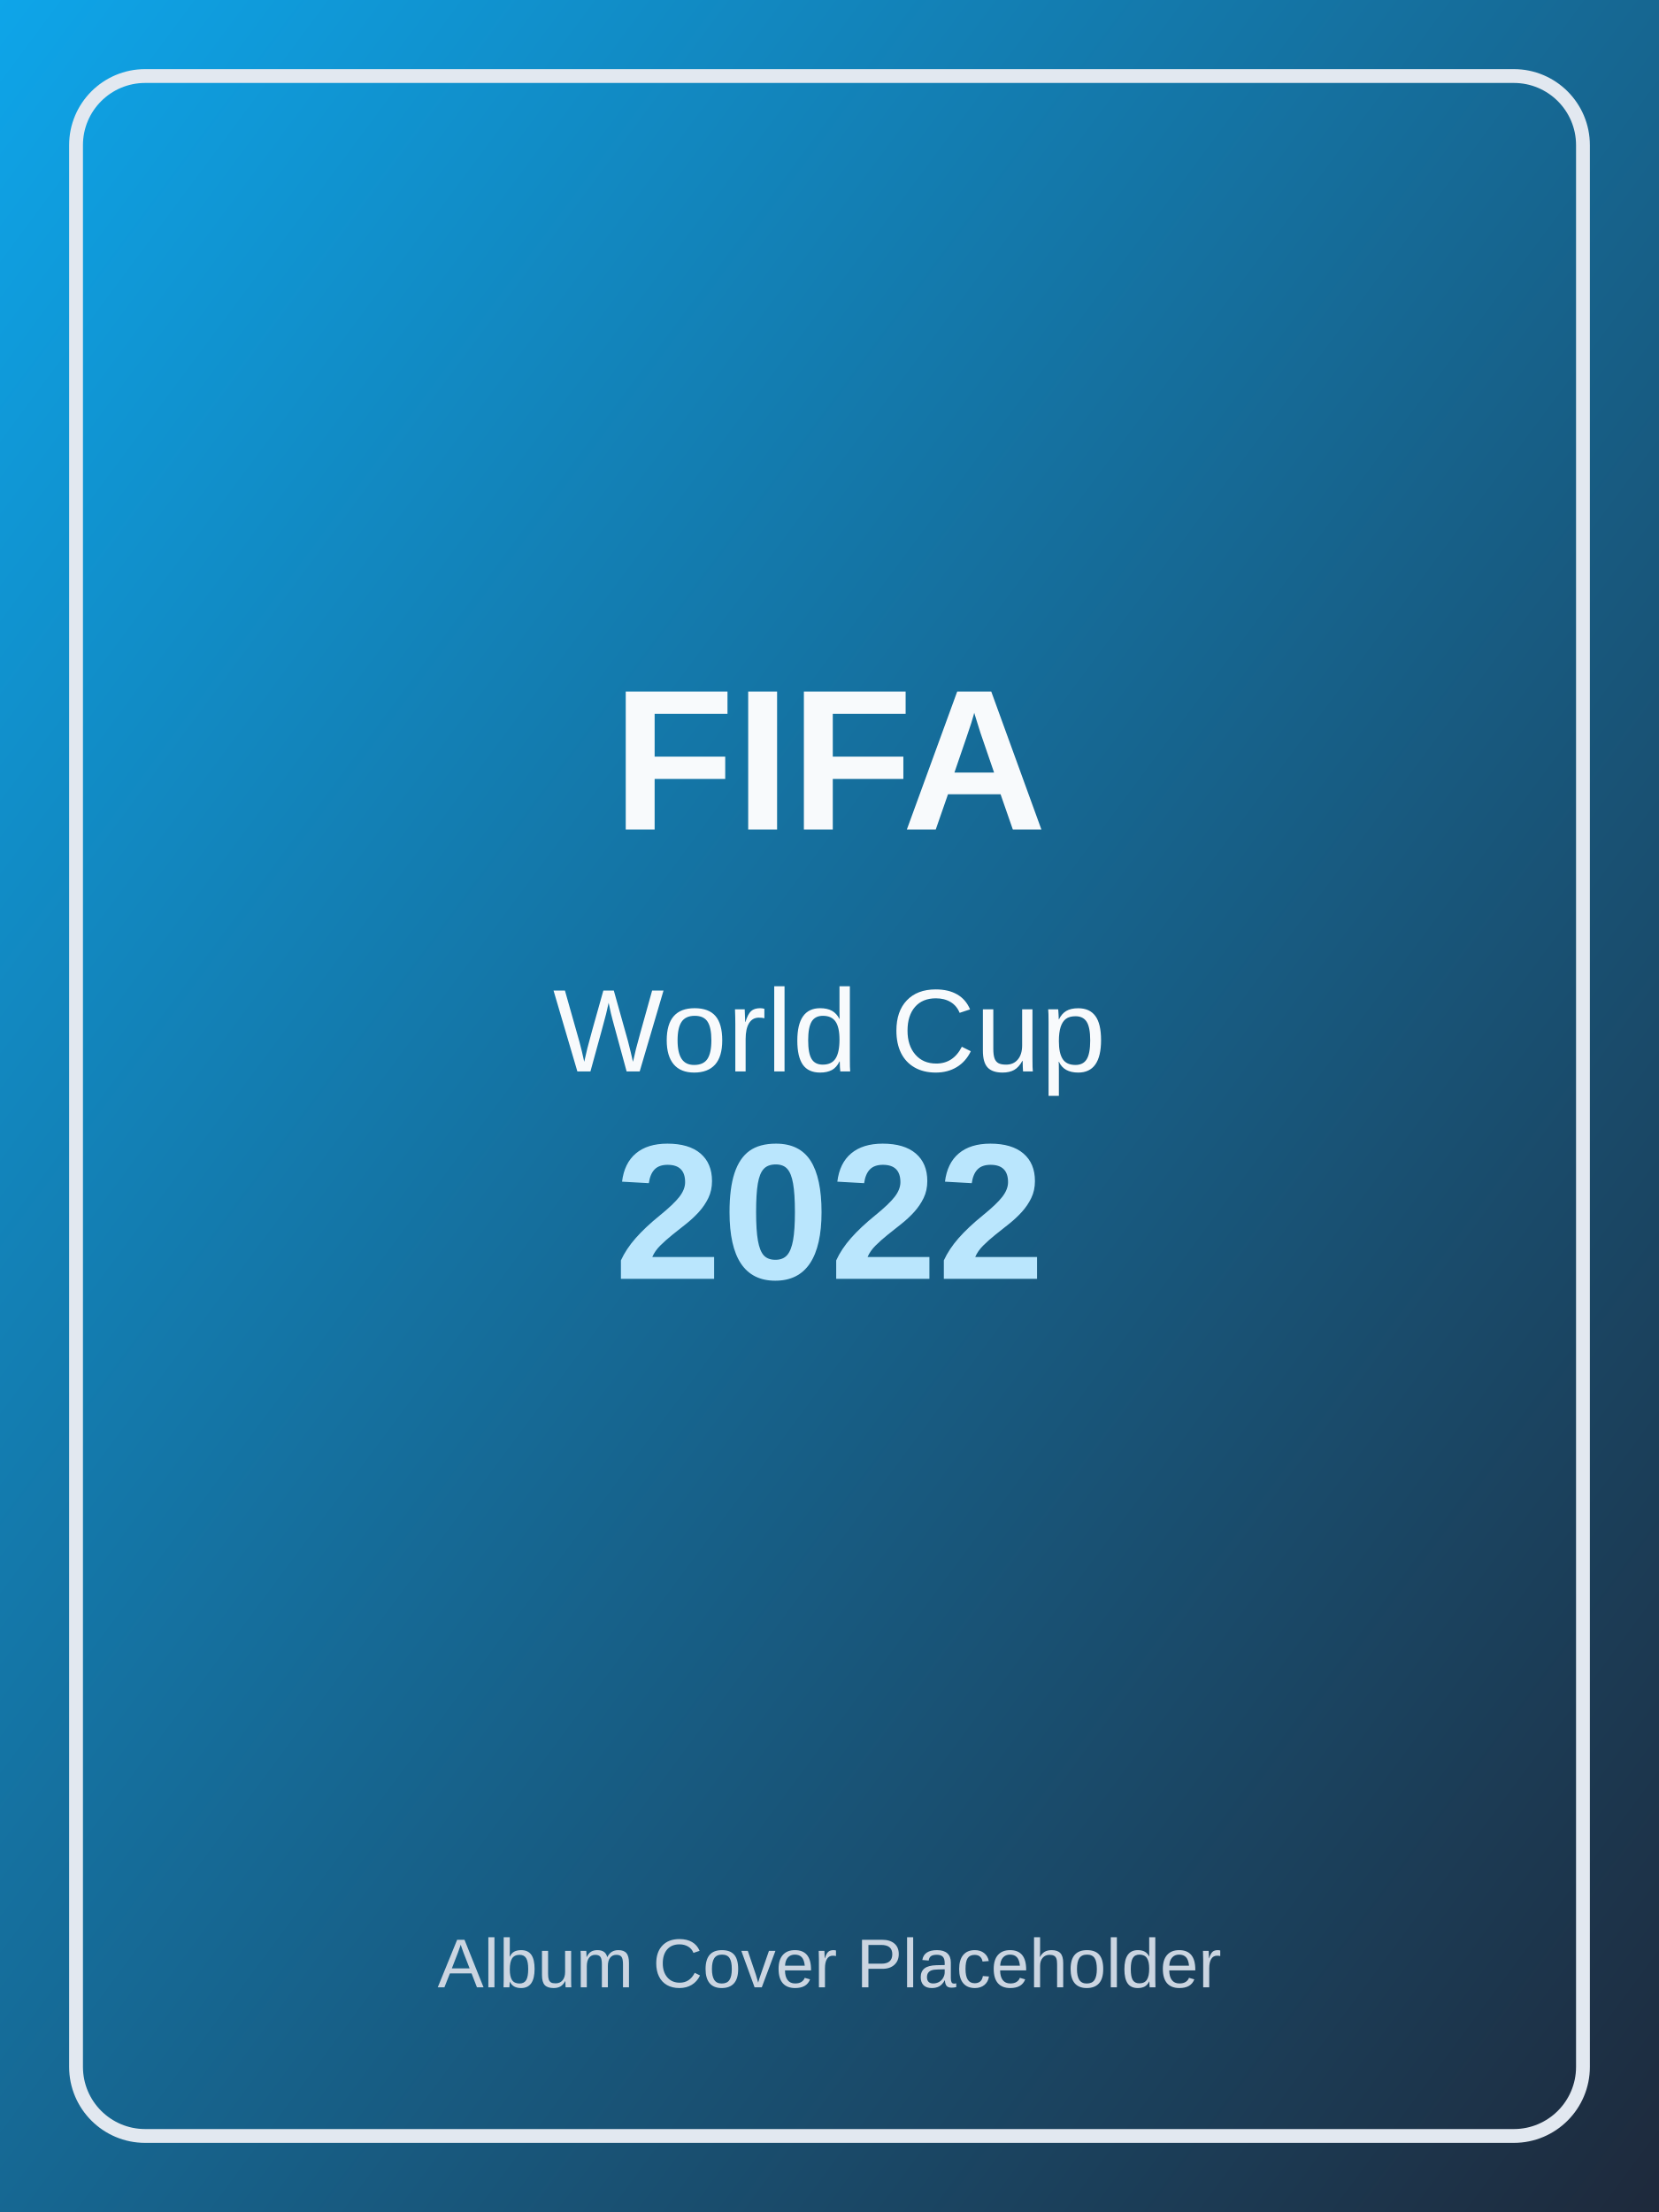
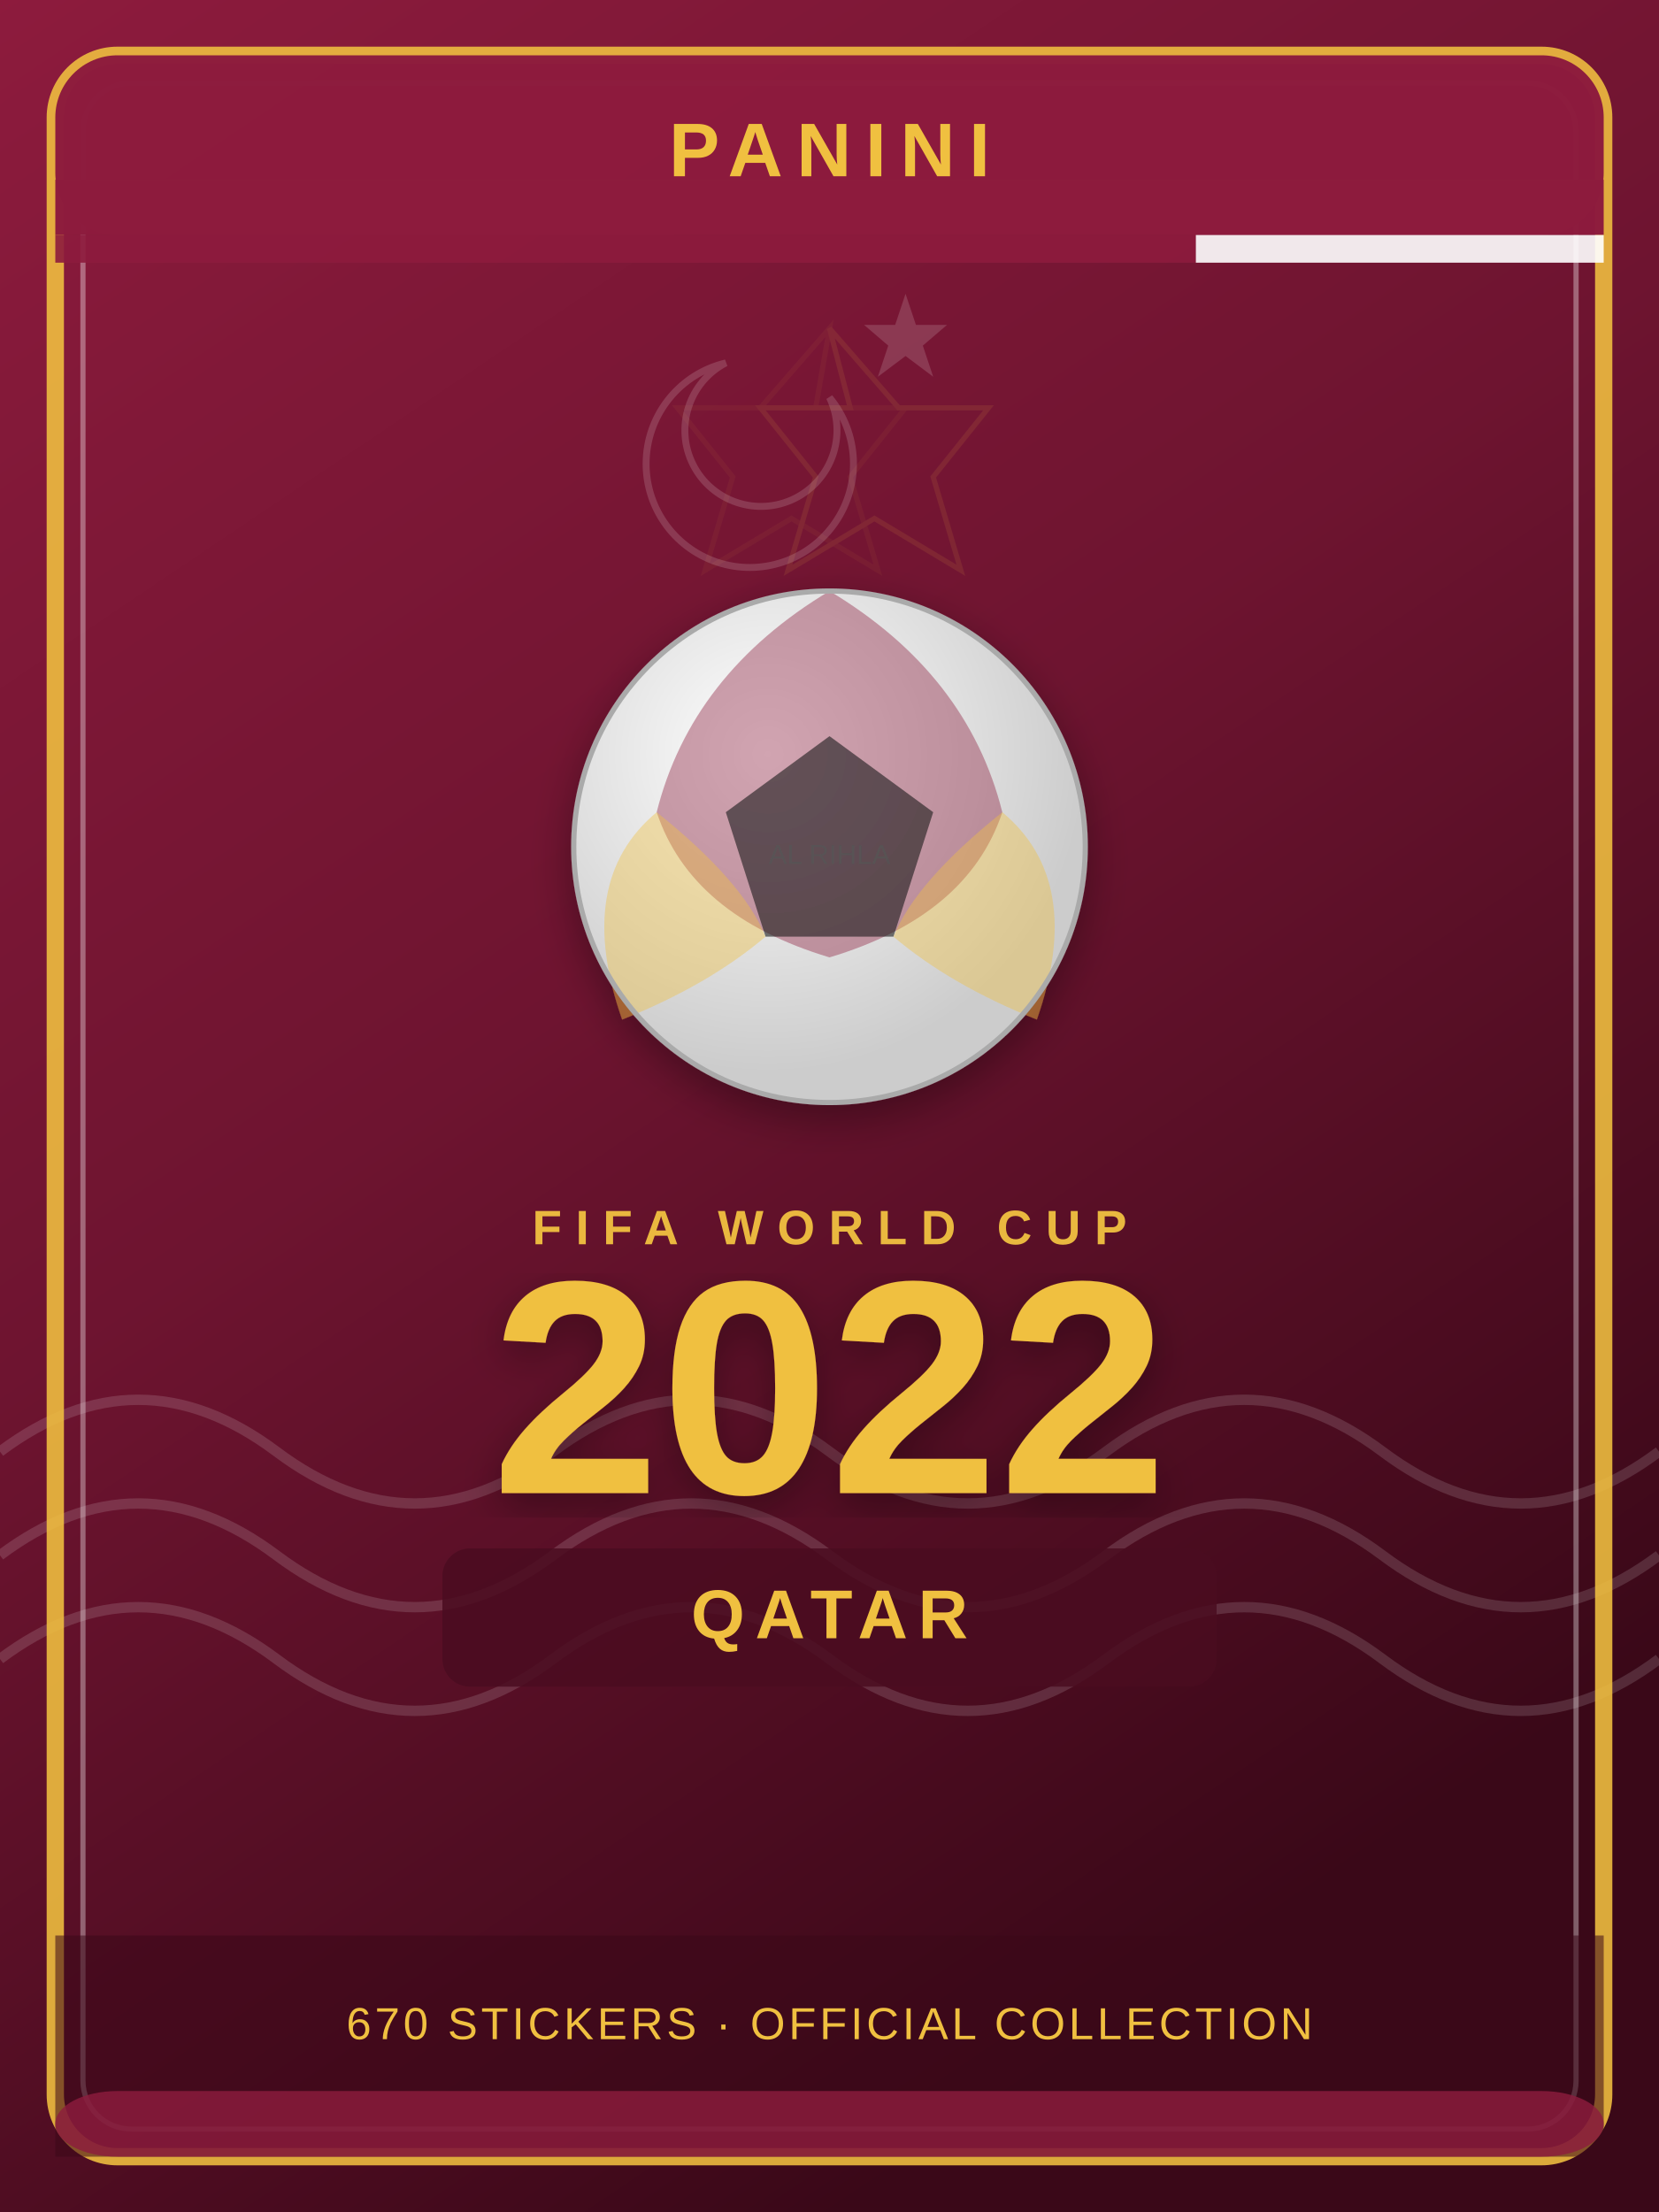
<svg xmlns="http://www.w3.org/2000/svg" width="480" height="640" viewBox="0 0 480 640">
  <defs>
-     <linearGradient id="bg" x1="0" y1="0" x2="1" y2="1">
-       <stop offset="0%" stop-color="#0ea5e9" />
-       <stop offset="100%" stop-color="#1e293b" />
+     <linearGradient id="bg22" x1="0" y1="0" x2="0.5" y2="1">
+       <stop offset="0%" stop-color="#8d1b3d" />
+       <stop offset="50%" stop-color="#6e1430" />
+       <stop offset="100%" stop-color="#3a0818" />
    </linearGradient>
+     <radialGradient id="ball22g" cx="38%" cy="32%" r="62%">
+       <stop offset="0%" stop-color="#ffffff" />
+       <stop offset="100%" stop-color="#cccccc" />
+     </radialGradient>
+     <filter id="sh22">
+       <feDropShadow dx="0" dy="4" stdDeviation="6" flood-color="#00000055" />
+     </filter>
  </defs>
-   <rect width="480" height="640" fill="url(#bg)" />
-   <rect x="22" y="22" width="436" height="596" rx="20" fill="none" stroke="#e2e8f0" stroke-width="4" />
-   <text x="240" y="240" text-anchor="middle" fill="#f8fafc" font-size="58" font-family="Arial, sans-serif" font-weight="700">FIFA</text>
-   <text x="240" y="310" text-anchor="middle" fill="#f8fafc" font-size="34" font-family="Arial, sans-serif">World Cup</text>
-   <text x="240" y="370" text-anchor="middle" fill="#bae6fd" font-size="56" font-family="Arial, sans-serif" font-weight="700">2022</text>
-   <text x="240" y="575" text-anchor="middle" fill="#cbd5e1" font-size="20" font-family="Arial, sans-serif">Album Cover Placeholder</text>
+   <rect width="480" height="640" fill="url(#bg22)" />
+   <g opacity="0.14" fill="none" stroke="#ffffff" stroke-width="3">
+     <path d="M0,420 Q40,390 80,420 Q120,450 160,420 Q200,390 240,420 Q280,450 320,420 Q360,390 400,420 Q440,450 480,420" />
+     <path d="M0,450 Q40,420 80,450 Q120,480 160,450 Q200,420 240,450 Q280,480 320,450 Q360,420 400,450 Q440,480 480,450" />
+     <path d="M0,480 Q40,450 80,480 Q120,510 160,480 Q200,450 240,480 Q280,510 320,480 Q360,450 400,480 Q440,510 480,480" />
+   </g>
+   <g opacity="0.1" fill="none" stroke="#f0c040" stroke-width="1.5">
+     <polygon points="240,95 260,118 286,118 270,138 278,165 253,150 228,165 236,138 220,118 246,118" />
+     <polygon points="240,95 220,118 196,118 212,138 204,165 229,150 254,165 246,138 262,118 236,118" opacity="0.5" />
+   </g>
+   <g opacity="0.15" fill="none" stroke="#ffffff" stroke-width="2">
+     <path d="M240,115 A30,30 0 1,1 210,105 A22,22 0 1,0 240,115 Z" />
+     <polygon points="262,85 265,94 274,94 267,100 270,109 262,103 254,109 257,100 250,94 259,94" fill="#ffffff" stroke="none" />
+   </g>
+   <rect x="16" y="16" width="448" height="608" rx="18" fill="none" stroke="#f0c040" stroke-width="5" opacity="0.88" />
+   <rect x="24" y="24" width="432" height="592" rx="14" fill="none" stroke="#ffffff" stroke-width="1.5" opacity="0.35" />
+   <rect x="16" y="16" width="448" height="52" rx="18" fill="#8d1b3d" opacity="0.98" />
+   <rect x="16" y="52" width="448" height="16" fill="#8d1b3d" opacity="0.98" />
+   <text x="240" y="51" text-anchor="middle" fill="#f0c040" font-size="22" font-family="Arial Black, Arial, sans-serif" font-weight="900" letter-spacing="4">PANINI</text>
+   <rect x="16" y="68" width="330" height="8" fill="#8d1b3d" opacity="0.9" />
+   <rect x="346" y="68" width="118" height="8" fill="#ffffff" opacity="0.9" />
+   <g transform="translate(240,245)" filter="url(#sh22)">
+     <circle r="74" fill="url(#ball22g)" />
+     <path d="M0,-74 Q40,-50 50,-10 Q40,20 0,32 Q-40,20 -50,-10 Q-40,-50 0,-74 Z" fill="#8d1b3d" opacity="0.4" />
+     <path d="M50,-10 Q74,10 60,50 Q35,40 18.5,26 Q25,10 50,-10 Z" fill="#f0c040" opacity="0.4" />
+     <path d="M-50,-10 Q-74,10 -60,50 Q-35,40 -18.5,26 Q-25,10 -50,-10 Z" fill="#f0c040" opacity="0.4" />
+     <polygon points="0,-32 30,-10 18.5,26 -18.5,26 -30,-10" fill="#1a1a1a" opacity="0.6" />
+     <text x="0" y="5" text-anchor="middle" fill="#555" font-size="8" font-family="Arial, sans-serif" opacity="0.65">AL RIHLA</text>
+     <circle r="74" fill="none" stroke="#aaa" stroke-width="1.5" />
+   </g>
+   <text x="240" y="360" text-anchor="middle" fill="#f0c040" font-size="14" font-family="Arial, sans-serif" font-weight="700" letter-spacing="4" opacity="0.95">FIFA WORLD CUP</text>
+   <text x="240" y="432" text-anchor="middle" fill="#f0c040" font-size="88" font-family="Arial Black, Arial, sans-serif" font-weight="900" filter="url(#sh22)">2022</text>
+   <rect x="128" y="448" width="224" height="40" rx="8" fill="#4a0c20" opacity="0.85" />
+   <text x="240" y="474" text-anchor="middle" fill="#f0c040" font-size="20" font-family="Arial, sans-serif" font-weight="700" letter-spacing="3">QATAR</text>
+   <rect x="16" y="560" width="448" height="64" rx="0" fill="#3a0818" opacity="0.55" />
+   <rect x="16" y="605" width="448" height="19" rx="18" fill="#8d1b3d" opacity="0.8" />
+   <text x="240" y="590" text-anchor="middle" fill="#f0c040" font-size="13" font-family="Arial, sans-serif" letter-spacing="1">670 STICKERS · OFFICIAL COLLECTION</text>
</svg>
